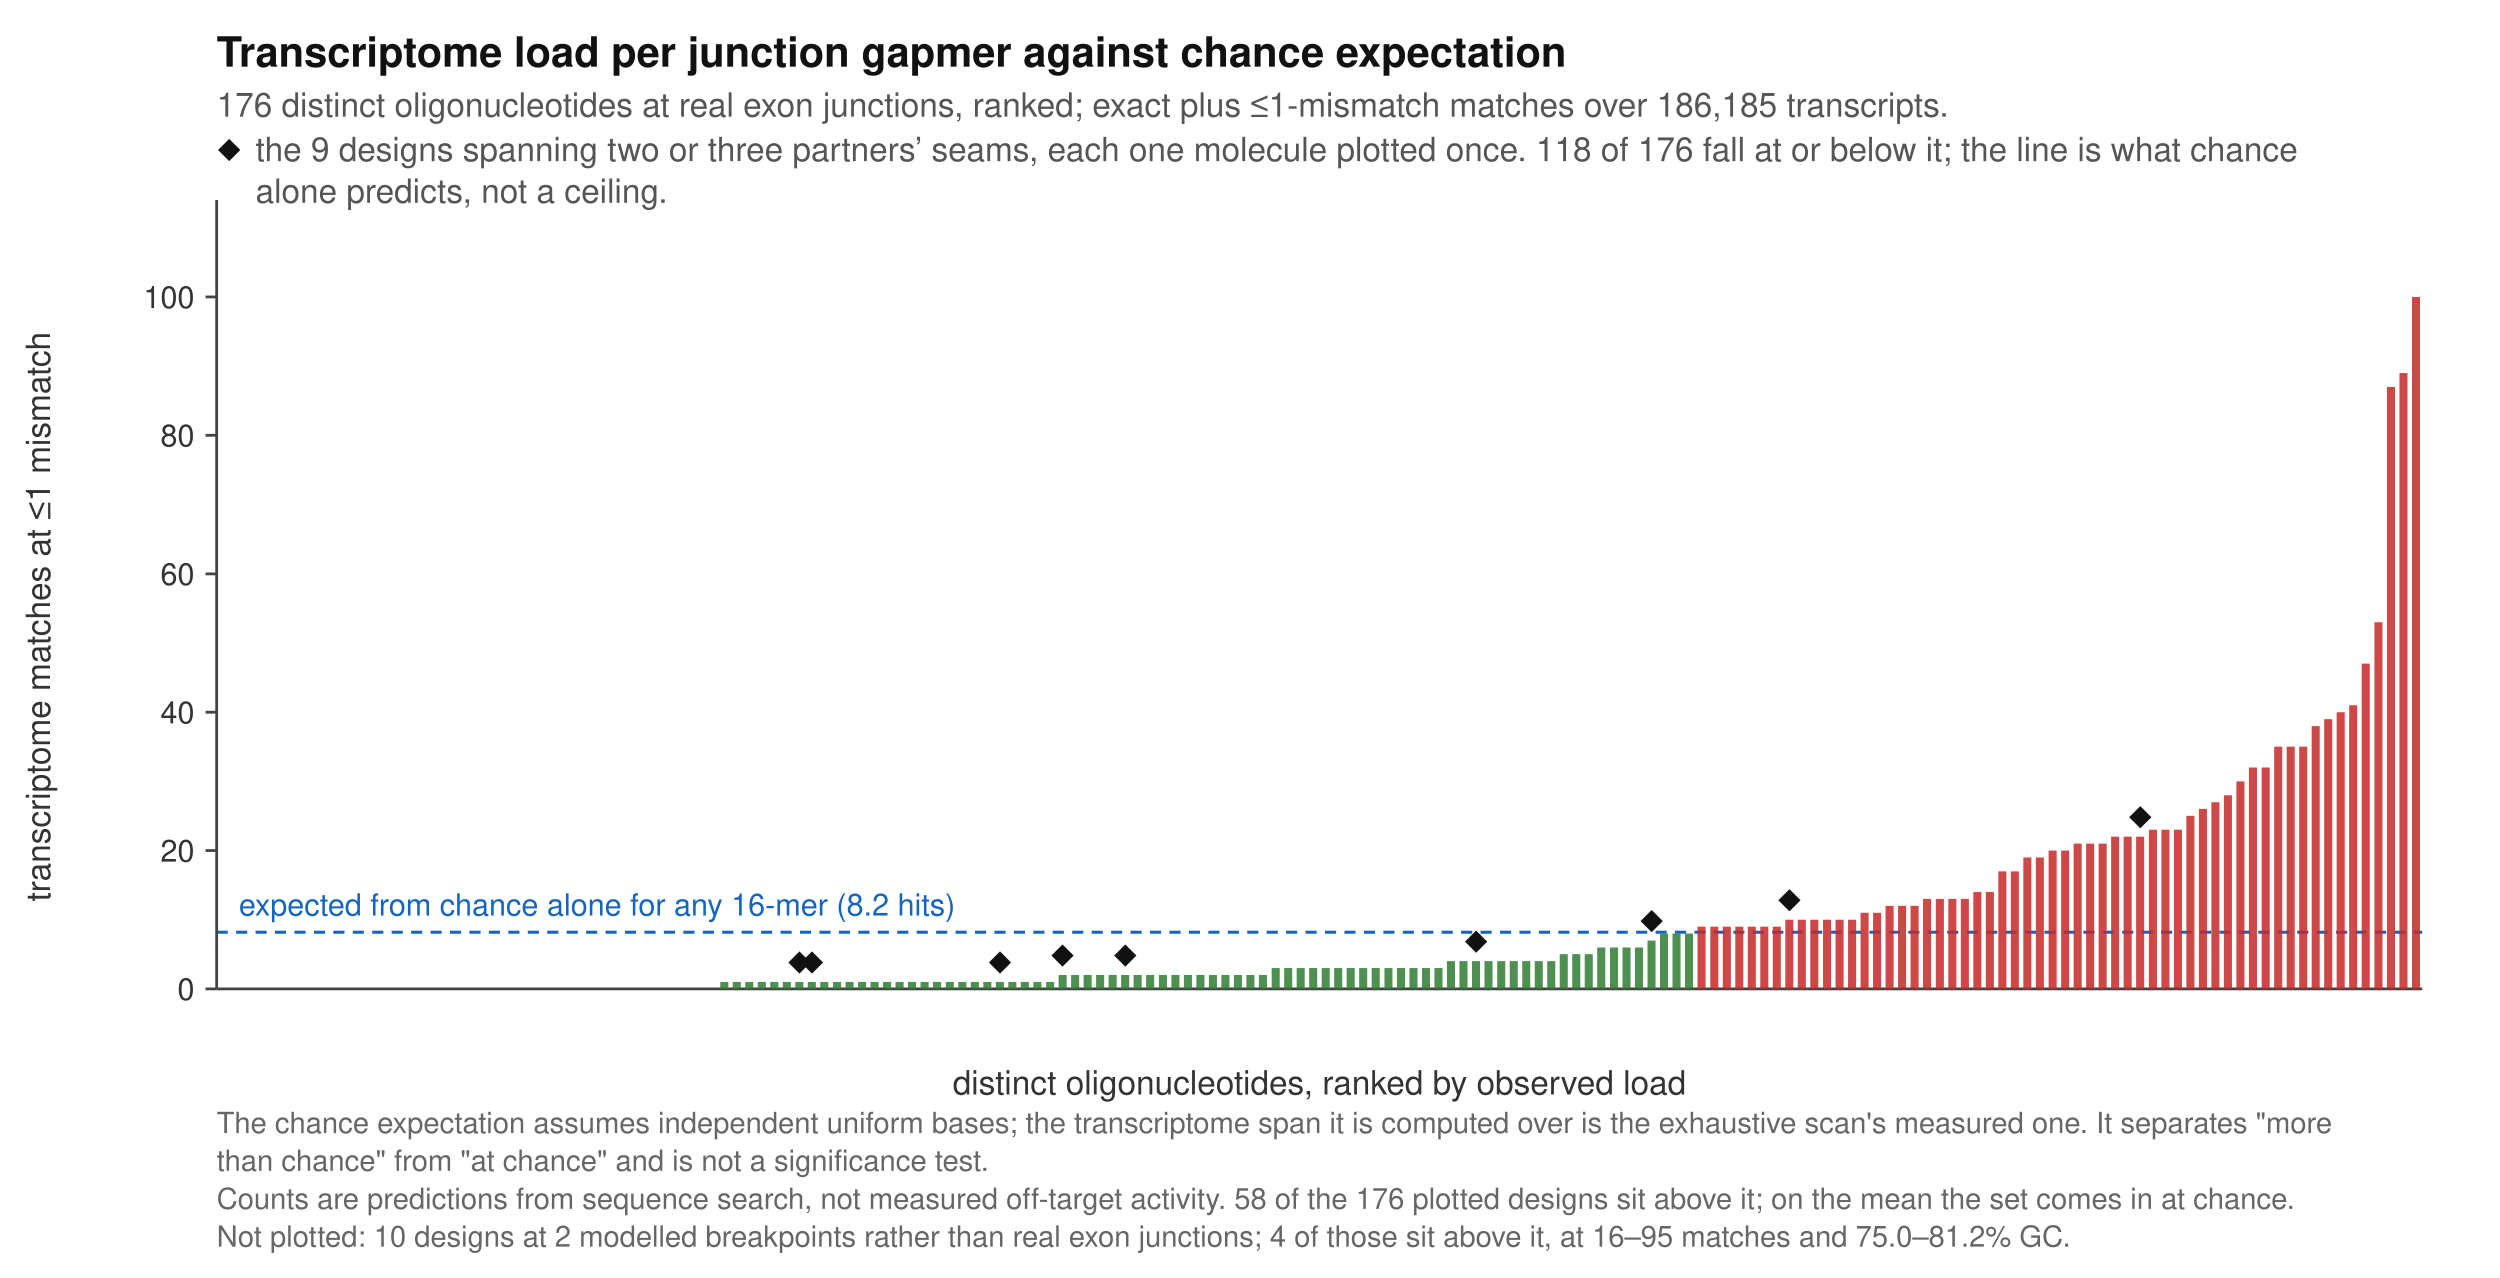
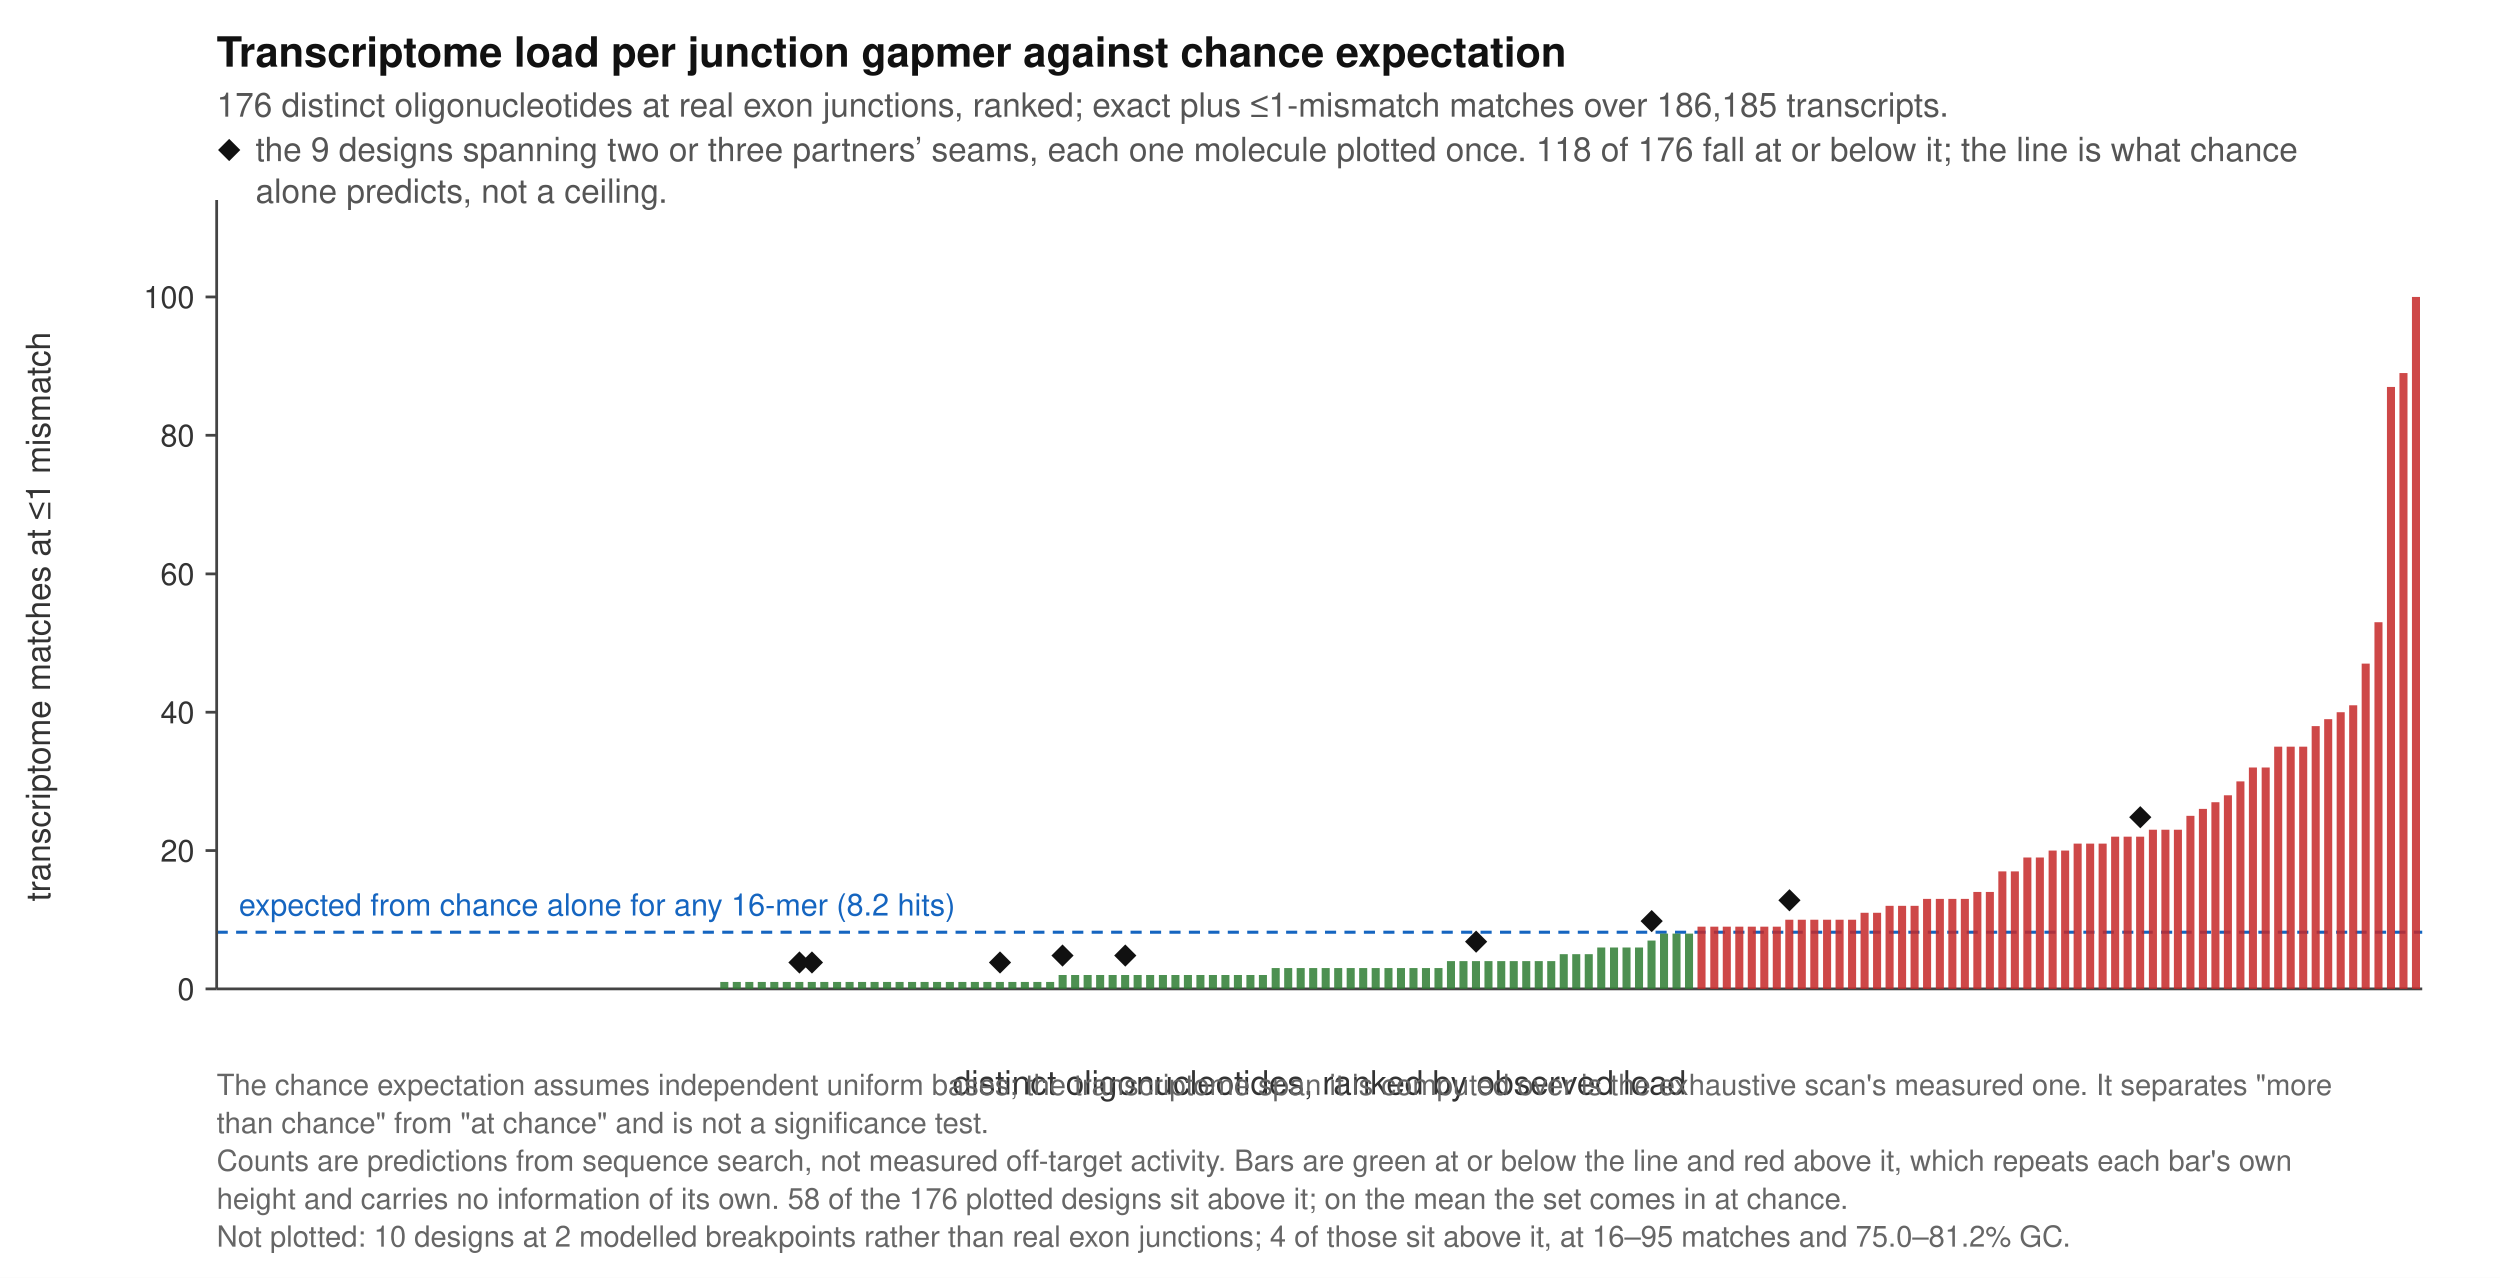
<svg xmlns="http://www.w3.org/2000/svg" width="900" height="460" viewBox="0 0 900 460" font-family="Helvetica,Arial,sans-serif">
  <rect width="900" height="460" fill="#ffffff" />
  <line x1="78" y1="335.6" x2="872" y2="335.6" stroke="#1565c0" stroke-width="1.1" stroke-dasharray="4 3" />
  <text x="86" y="329.6" font-size="11" fill="#1565c0">expected from chance alone for any 16-mer (8.2 hits)</text>
  <line x1="78" y1="356" x2="872" y2="356" stroke="#444" stroke-width="1" />
  <line x1="78" y1="72" x2="78" y2="356" stroke="#444" stroke-width="1" />
  <line x1="74" y1="356.0" x2="78" y2="356.0" stroke="#444" />
  <text x="70" y="360.0" font-size="11" fill="#333" text-anchor="end">0</text>
  <line x1="74" y1="306.2" x2="78" y2="306.2" stroke="#444" />
  <text x="70" y="310.2" font-size="11" fill="#333" text-anchor="end">20</text>
  <line x1="74" y1="256.4" x2="78" y2="256.4" stroke="#444" />
  <text x="70" y="260.4" font-size="11" fill="#333" text-anchor="end">40</text>
  <line x1="74" y1="206.6" x2="78" y2="206.6" stroke="#444" />
  <text x="70" y="210.6" font-size="11" fill="#333" text-anchor="end">60</text>
  <line x1="74" y1="156.7" x2="78" y2="156.7" stroke="#444" />
  <text x="70" y="160.7" font-size="11" fill="#333" text-anchor="end">80</text>
  <line x1="74" y1="106.9" x2="78" y2="106.9" stroke="#444" />
  <text x="70" y="110.9" font-size="11" fill="#333" text-anchor="end">100</text>
  <rect x="78.8" y="356.0" width="2.9" height="0.0" fill="#2e7d32" opacity="0.85" />
  <rect x="83.3" y="356.0" width="2.9" height="0.0" fill="#2e7d32" opacity="0.85" />
  <rect x="87.8" y="356.0" width="2.9" height="0.0" fill="#2e7d32" opacity="0.85" />
  <rect x="92.3" y="356.0" width="2.9" height="0.0" fill="#2e7d32" opacity="0.85" />
  <rect x="96.8" y="356.0" width="2.9" height="0.0" fill="#2e7d32" opacity="0.85" />
  <rect x="101.4" y="356.0" width="2.9" height="0.0" fill="#2e7d32" opacity="0.85" />
  <rect x="105.9" y="356.0" width="2.9" height="0.0" fill="#2e7d32" opacity="0.85" />
  <rect x="110.4" y="356.0" width="2.9" height="0.0" fill="#2e7d32" opacity="0.85" />
  <rect x="114.9" y="356.0" width="2.9" height="0.0" fill="#2e7d32" opacity="0.85" />
  <rect x="119.4" y="356.0" width="2.9" height="0.0" fill="#2e7d32" opacity="0.85" />
  <rect x="123.9" y="356.0" width="2.9" height="0.0" fill="#2e7d32" opacity="0.85" />
  <rect x="128.4" y="356.0" width="2.9" height="0.0" fill="#2e7d32" opacity="0.85" />
  <rect x="132.9" y="356.0" width="2.9" height="0.0" fill="#2e7d32" opacity="0.85" />
  <rect x="137.4" y="356.0" width="2.9" height="0.0" fill="#2e7d32" opacity="0.85" />
  <rect x="142.0" y="356.0" width="2.9" height="0.0" fill="#2e7d32" opacity="0.85" />
  <rect x="146.5" y="356.0" width="2.9" height="0.0" fill="#2e7d32" opacity="0.85" />
  <rect x="151.0" y="356.0" width="2.9" height="0.0" fill="#2e7d32" opacity="0.85" />
  <rect x="155.5" y="356.0" width="2.9" height="0.0" fill="#2e7d32" opacity="0.85" />
  <rect x="160.0" y="356.0" width="2.9" height="0.0" fill="#2e7d32" opacity="0.85" />
  <rect x="164.5" y="356.0" width="2.9" height="0.0" fill="#2e7d32" opacity="0.85" />
  <rect x="169.0" y="356.0" width="2.9" height="0.0" fill="#2e7d32" opacity="0.85" />
  <rect x="173.5" y="356.0" width="2.9" height="0.0" fill="#2e7d32" opacity="0.85" />
  <rect x="178.0" y="356.0" width="2.9" height="0.0" fill="#2e7d32" opacity="0.85" />
  <rect x="182.6" y="356.0" width="2.9" height="0.0" fill="#2e7d32" opacity="0.85" />
  <rect x="187.1" y="356.0" width="2.9" height="0.0" fill="#2e7d32" opacity="0.85" />
  <rect x="191.6" y="356.0" width="2.9" height="0.0" fill="#2e7d32" opacity="0.85" />
  <rect x="196.1" y="356.0" width="2.9" height="0.0" fill="#2e7d32" opacity="0.85" />
  <rect x="200.6" y="356.0" width="2.9" height="0.0" fill="#2e7d32" opacity="0.85" />
  <rect x="205.1" y="356.0" width="2.9" height="0.0" fill="#2e7d32" opacity="0.85" />
  <rect x="209.6" y="356.0" width="2.9" height="0.0" fill="#2e7d32" opacity="0.85" />
  <rect x="214.1" y="356.0" width="2.9" height="0.0" fill="#2e7d32" opacity="0.85" />
  <rect x="218.7" y="356.0" width="2.9" height="0.0" fill="#2e7d32" opacity="0.85" />
  <rect x="223.2" y="356.0" width="2.9" height="0.0" fill="#2e7d32" opacity="0.85" />
  <rect x="227.7" y="356.0" width="2.9" height="0.0" fill="#2e7d32" opacity="0.85" />
  <rect x="232.2" y="356.0" width="2.9" height="0.0" fill="#2e7d32" opacity="0.85" />
  <rect x="236.7" y="356.0" width="2.9" height="0.0" fill="#2e7d32" opacity="0.85" />
  <rect x="241.2" y="356.0" width="2.9" height="0.0" fill="#2e7d32" opacity="0.85" />
  <rect x="245.7" y="356.0" width="2.9" height="0.0" fill="#2e7d32" opacity="0.85" />
  <rect x="250.2" y="356.0" width="2.9" height="0.0" fill="#2e7d32" opacity="0.85" />
  <rect x="254.7" y="356.0" width="2.9" height="0.0" fill="#2e7d32" opacity="0.85" />
  <rect x="259.3" y="353.5" width="2.9" height="2.5" fill="#2e7d32" opacity="0.85" />
  <rect x="263.8" y="353.5" width="2.9" height="2.5" fill="#2e7d32" opacity="0.85" />
  <rect x="268.3" y="353.5" width="2.9" height="2.5" fill="#2e7d32" opacity="0.85" />
  <rect x="272.8" y="353.5" width="2.9" height="2.5" fill="#2e7d32" opacity="0.85" />
  <rect x="277.3" y="353.5" width="2.9" height="2.5" fill="#2e7d32" opacity="0.85" />
  <rect x="281.8" y="353.5" width="2.9" height="2.5" fill="#2e7d32" opacity="0.85" />
  <rect x="286.3" y="353.5" width="2.9" height="2.5" fill="#2e7d32" opacity="0.85" />
  <polygon points="287.8,342.5 291.8,346.5 287.8,350.5 283.8,346.5" fill="#111" />
  <rect x="290.8" y="353.5" width="2.9" height="2.5" fill="#2e7d32" opacity="0.85" />
  <polygon points="292.3,342.5 296.3,346.5 292.3,350.5 288.3,346.5" fill="#111" />
  <rect x="295.3" y="353.5" width="2.9" height="2.5" fill="#2e7d32" opacity="0.85" />
  <rect x="299.9" y="353.5" width="2.9" height="2.5" fill="#2e7d32" opacity="0.85" />
  <rect x="304.4" y="353.5" width="2.9" height="2.5" fill="#2e7d32" opacity="0.85" />
  <rect x="308.9" y="353.5" width="2.9" height="2.5" fill="#2e7d32" opacity="0.85" />
  <rect x="313.4" y="353.5" width="2.9" height="2.5" fill="#2e7d32" opacity="0.85" />
  <rect x="317.9" y="353.5" width="2.9" height="2.5" fill="#2e7d32" opacity="0.85" />
  <rect x="322.4" y="353.5" width="2.9" height="2.5" fill="#2e7d32" opacity="0.85" />
  <rect x="326.9" y="353.5" width="2.9" height="2.5" fill="#2e7d32" opacity="0.85" />
  <rect x="331.4" y="353.5" width="2.9" height="2.5" fill="#2e7d32" opacity="0.85" />
  <rect x="335.9" y="353.5" width="2.9" height="2.5" fill="#2e7d32" opacity="0.85" />
  <rect x="340.5" y="353.5" width="2.9" height="2.5" fill="#2e7d32" opacity="0.85" />
  <rect x="345.0" y="353.5" width="2.9" height="2.5" fill="#2e7d32" opacity="0.85" />
  <rect x="349.5" y="353.5" width="2.9" height="2.5" fill="#2e7d32" opacity="0.85" />
  <rect x="354.0" y="353.5" width="2.9" height="2.5" fill="#2e7d32" opacity="0.85" />
  <rect x="358.5" y="353.5" width="2.9" height="2.5" fill="#2e7d32" opacity="0.85" />
  <polygon points="360.0,342.5 364.0,346.5 360.0,350.5 356.0,346.5" fill="#111" />
  <rect x="363.0" y="353.5" width="2.9" height="2.5" fill="#2e7d32" opacity="0.85" />
  <rect x="367.5" y="353.5" width="2.9" height="2.5" fill="#2e7d32" opacity="0.85" />
  <rect x="372.0" y="353.5" width="2.9" height="2.5" fill="#2e7d32" opacity="0.85" />
  <rect x="376.6" y="353.5" width="2.9" height="2.5" fill="#2e7d32" opacity="0.85" />
  <rect x="381.1" y="351.0" width="2.9" height="5.0" fill="#2e7d32" opacity="0.85" />
  <polygon points="382.5,340.0 386.5,344.0 382.5,348.0 378.5,344.0" fill="#111" />
  <rect x="385.6" y="351.0" width="2.9" height="5.0" fill="#2e7d32" opacity="0.85" />
  <rect x="390.1" y="351.0" width="2.9" height="5.0" fill="#2e7d32" opacity="0.85" />
  <rect x="394.6" y="351.0" width="2.9" height="5.0" fill="#2e7d32" opacity="0.85" />
  <rect x="399.1" y="351.0" width="2.9" height="5.0" fill="#2e7d32" opacity="0.85" />
  <rect x="403.6" y="351.0" width="2.9" height="5.0" fill="#2e7d32" opacity="0.85" />
  <polygon points="405.1,340.0 409.1,344.0 405.1,348.0 401.1,344.0" fill="#111" />
  <rect x="408.1" y="351.0" width="2.9" height="5.0" fill="#2e7d32" opacity="0.85" />
  <rect x="412.6" y="351.0" width="2.9" height="5.0" fill="#2e7d32" opacity="0.85" />
  <rect x="417.2" y="351.0" width="2.9" height="5.0" fill="#2e7d32" opacity="0.85" />
  <rect x="421.7" y="351.0" width="2.9" height="5.0" fill="#2e7d32" opacity="0.85" />
  <rect x="426.2" y="351.0" width="2.9" height="5.0" fill="#2e7d32" opacity="0.85" />
  <rect x="430.7" y="351.0" width="2.9" height="5.0" fill="#2e7d32" opacity="0.85" />
  <rect x="435.2" y="351.0" width="2.9" height="5.0" fill="#2e7d32" opacity="0.85" />
  <rect x="439.7" y="351.0" width="2.9" height="5.0" fill="#2e7d32" opacity="0.85" />
  <rect x="444.2" y="351.0" width="2.9" height="5.0" fill="#2e7d32" opacity="0.85" />
  <rect x="448.7" y="351.0" width="2.9" height="5.0" fill="#2e7d32" opacity="0.85" />
  <rect x="453.2" y="351.0" width="2.9" height="5.0" fill="#2e7d32" opacity="0.85" />
  <rect x="457.8" y="348.5" width="2.9" height="7.5" fill="#2e7d32" opacity="0.85" />
  <rect x="462.3" y="348.5" width="2.9" height="7.5" fill="#2e7d32" opacity="0.85" />
  <rect x="466.8" y="348.5" width="2.9" height="7.5" fill="#2e7d32" opacity="0.85" />
  <rect x="471.3" y="348.5" width="2.9" height="7.5" fill="#2e7d32" opacity="0.85" />
  <rect x="475.8" y="348.5" width="2.9" height="7.5" fill="#2e7d32" opacity="0.85" />
  <rect x="480.3" y="348.5" width="2.9" height="7.5" fill="#2e7d32" opacity="0.85" />
  <rect x="484.8" y="348.5" width="2.9" height="7.5" fill="#2e7d32" opacity="0.85" />
  <rect x="489.3" y="348.5" width="2.9" height="7.5" fill="#2e7d32" opacity="0.85" />
  <rect x="493.8" y="348.5" width="2.9" height="7.5" fill="#2e7d32" opacity="0.85" />
  <rect x="498.4" y="348.5" width="2.9" height="7.5" fill="#2e7d32" opacity="0.85" />
  <rect x="502.9" y="348.5" width="2.9" height="7.5" fill="#2e7d32" opacity="0.85" />
  <rect x="507.4" y="348.5" width="2.9" height="7.5" fill="#2e7d32" opacity="0.85" />
  <rect x="511.9" y="348.5" width="2.9" height="7.5" fill="#2e7d32" opacity="0.85" />
  <rect x="516.4" y="348.5" width="2.9" height="7.5" fill="#2e7d32" opacity="0.85" />
  <rect x="520.9" y="346.0" width="2.9" height="10.0" fill="#2e7d32" opacity="0.85" />
  <rect x="525.4" y="346.0" width="2.9" height="10.0" fill="#2e7d32" opacity="0.85" />
  <rect x="529.9" y="346.0" width="2.9" height="10.0" fill="#2e7d32" opacity="0.85" />
  <polygon points="531.4,335.0 535.4,339.0 531.4,343.0 527.4,339.0" fill="#111" />
  <rect x="534.4" y="346.0" width="2.9" height="10.0" fill="#2e7d32" opacity="0.85" />
  <rect x="539.0" y="346.0" width="2.9" height="10.0" fill="#2e7d32" opacity="0.85" />
  <rect x="543.5" y="346.0" width="2.9" height="10.0" fill="#2e7d32" opacity="0.85" />
  <rect x="548.0" y="346.0" width="2.9" height="10.0" fill="#2e7d32" opacity="0.85" />
  <rect x="552.5" y="346.0" width="2.9" height="10.0" fill="#2e7d32" opacity="0.85" />
  <rect x="557.0" y="346.0" width="2.9" height="10.0" fill="#2e7d32" opacity="0.85" />
  <rect x="561.5" y="343.5" width="2.9" height="12.5" fill="#2e7d32" opacity="0.85" />
  <rect x="566.0" y="343.5" width="2.9" height="12.5" fill="#2e7d32" opacity="0.85" />
  <rect x="570.5" y="343.5" width="2.9" height="12.5" fill="#2e7d32" opacity="0.85" />
  <rect x="575.0" y="341.1" width="2.9" height="14.9" fill="#2e7d32" opacity="0.85" />
  <rect x="579.6" y="341.1" width="2.9" height="14.9" fill="#2e7d32" opacity="0.85" />
  <rect x="584.1" y="341.1" width="2.9" height="14.9" fill="#2e7d32" opacity="0.85" />
  <rect x="588.6" y="341.1" width="2.9" height="14.9" fill="#2e7d32" opacity="0.85" />
  <rect x="593.1" y="338.6" width="2.9" height="17.4" fill="#2e7d32" opacity="0.85" />
  <polygon points="594.6,327.6 598.6,331.6 594.6,335.6 590.6,331.6" fill="#111" />
  <rect x="597.6" y="336.1" width="2.9" height="19.9" fill="#2e7d32" opacity="0.85" />
  <rect x="602.1" y="336.1" width="2.9" height="19.9" fill="#2e7d32" opacity="0.85" />
  <rect x="606.6" y="336.1" width="2.9" height="19.9" fill="#2e7d32" opacity="0.85" />
  <rect x="611.1" y="333.6" width="2.9" height="22.4" fill="#c62828" opacity="0.85" />
  <rect x="615.7" y="333.6" width="2.9" height="22.4" fill="#c62828" opacity="0.85" />
  <rect x="620.2" y="333.6" width="2.9" height="22.4" fill="#c62828" opacity="0.85" />
  <rect x="624.7" y="333.6" width="2.9" height="22.4" fill="#c62828" opacity="0.85" />
  <rect x="629.2" y="333.6" width="2.9" height="22.4" fill="#c62828" opacity="0.85" />
  <rect x="633.7" y="333.6" width="2.9" height="22.4" fill="#c62828" opacity="0.85" />
  <rect x="638.2" y="333.6" width="2.9" height="22.4" fill="#c62828" opacity="0.85" />
  <rect x="642.7" y="331.1" width="2.9" height="24.9" fill="#c62828" opacity="0.85" />
  <polygon points="644.2,320.1 648.2,324.1 644.2,328.1 640.2,324.1" fill="#111" />
  <rect x="647.2" y="331.1" width="2.9" height="24.9" fill="#c62828" opacity="0.85" />
  <rect x="651.7" y="331.1" width="2.9" height="24.9" fill="#c62828" opacity="0.85" />
  <rect x="656.3" y="331.1" width="2.9" height="24.9" fill="#c62828" opacity="0.85" />
  <rect x="660.8" y="331.1" width="2.9" height="24.9" fill="#c62828" opacity="0.85" />
  <rect x="665.3" y="331.1" width="2.9" height="24.9" fill="#c62828" opacity="0.85" />
  <rect x="669.8" y="328.6" width="2.9" height="27.4" fill="#c62828" opacity="0.85" />
  <rect x="674.3" y="328.6" width="2.9" height="27.4" fill="#c62828" opacity="0.85" />
  <rect x="678.8" y="326.1" width="2.9" height="29.9" fill="#c62828" opacity="0.85" />
  <rect x="683.3" y="326.1" width="2.9" height="29.9" fill="#c62828" opacity="0.85" />
  <rect x="687.8" y="326.1" width="2.9" height="29.9" fill="#c62828" opacity="0.85" />
  <rect x="692.3" y="323.6" width="2.9" height="32.4" fill="#c62828" opacity="0.85" />
  <rect x="696.9" y="323.6" width="2.9" height="32.4" fill="#c62828" opacity="0.85" />
  <rect x="701.4" y="323.6" width="2.9" height="32.4" fill="#c62828" opacity="0.85" />
  <rect x="705.9" y="323.6" width="2.9" height="32.4" fill="#c62828" opacity="0.85" />
  <rect x="710.4" y="321.1" width="2.9" height="34.9" fill="#c62828" opacity="0.85" />
  <rect x="714.9" y="321.1" width="2.9" height="34.9" fill="#c62828" opacity="0.85" />
  <rect x="719.4" y="313.7" width="2.9" height="42.3" fill="#c62828" opacity="0.85" />
  <rect x="723.9" y="313.7" width="2.9" height="42.3" fill="#c62828" opacity="0.85" />
  <rect x="728.4" y="308.7" width="2.9" height="47.3" fill="#c62828" opacity="0.85" />
  <rect x="732.9" y="308.7" width="2.9" height="47.3" fill="#c62828" opacity="0.85" />
  <rect x="737.5" y="306.2" width="2.9" height="49.8" fill="#c62828" opacity="0.85" />
  <rect x="742.0" y="306.2" width="2.9" height="49.8" fill="#c62828" opacity="0.85" />
  <rect x="746.5" y="303.7" width="2.9" height="52.3" fill="#c62828" opacity="0.85" />
  <rect x="751.0" y="303.7" width="2.9" height="52.3" fill="#c62828" opacity="0.85" />
  <rect x="755.5" y="303.7" width="2.9" height="52.3" fill="#c62828" opacity="0.85" />
  <rect x="760.0" y="301.2" width="2.9" height="54.8" fill="#c62828" opacity="0.85" />
  <rect x="764.5" y="301.2" width="2.9" height="54.8" fill="#c62828" opacity="0.85" />
  <rect x="769.0" y="301.2" width="2.9" height="54.8" fill="#c62828" opacity="0.85" />
  <polygon points="770.5,290.2 774.5,294.2 770.5,298.2 766.5,294.2" fill="#111" />
  <rect x="773.6" y="298.7" width="2.9" height="57.3" fill="#c62828" opacity="0.85" />
  <rect x="778.1" y="298.7" width="2.9" height="57.3" fill="#c62828" opacity="0.85" />
  <rect x="782.6" y="298.7" width="2.9" height="57.3" fill="#c62828" opacity="0.85" />
  <rect x="787.1" y="293.7" width="2.9" height="62.3" fill="#c62828" opacity="0.85" />
  <rect x="791.6" y="291.2" width="2.9" height="64.8" fill="#c62828" opacity="0.85" />
  <rect x="796.1" y="288.8" width="2.9" height="67.2" fill="#c62828" opacity="0.85" />
  <rect x="800.6" y="286.3" width="2.9" height="69.7" fill="#c62828" opacity="0.85" />
  <rect x="805.1" y="281.3" width="2.9" height="74.7" fill="#c62828" opacity="0.85" />
  <rect x="809.6" y="276.3" width="2.9" height="79.7" fill="#c62828" opacity="0.85" />
  <rect x="814.2" y="276.3" width="2.9" height="79.7" fill="#c62828" opacity="0.85" />
  <rect x="818.7" y="268.8" width="2.9" height="87.2" fill="#c62828" opacity="0.85" />
  <rect x="823.2" y="268.8" width="2.9" height="87.2" fill="#c62828" opacity="0.85" />
  <rect x="827.7" y="268.8" width="2.9" height="87.2" fill="#c62828" opacity="0.85" />
  <rect x="832.2" y="261.4" width="2.9" height="94.6" fill="#c62828" opacity="0.85" />
  <rect x="836.7" y="258.9" width="2.9" height="97.1" fill="#c62828" opacity="0.85" />
  <rect x="841.2" y="256.4" width="2.9" height="99.6" fill="#c62828" opacity="0.85" />
  <rect x="845.7" y="253.9" width="2.9" height="102.1" fill="#c62828" opacity="0.85" />
  <rect x="850.2" y="238.9" width="2.9" height="117.1" fill="#c62828" opacity="0.85" />
  <rect x="854.8" y="224.0" width="2.9" height="132.0" fill="#c62828" opacity="0.85" />
  <rect x="859.3" y="139.3" width="2.9" height="216.7" fill="#c62828" opacity="0.85" />
  <rect x="863.8" y="134.3" width="2.9" height="221.7" fill="#c62828" opacity="0.85" />
  <rect x="868.3" y="106.9" width="2.9" height="249.1" fill="#c62828" opacity="0.85" />
  <text x="78" y="24" font-size="15" fill="#111" font-weight="600">Transcriptome load per junction gapmer against chance expectation</text>
  <text x="78" y="42" font-size="12" fill="#555">176 distinct oligonucleotides at real exon junctions, ranked; exact plus ≤1-mismatch matches over 186,185 transcripts.</text>
  <polygon points="82.5,50 86.5,54 82.5,58 78.5,54" fill="#111" />
  <text x="92" y="58" font-size="12" fill="#555">the 9 designs spanning two or three partners’ seams, each one molecule plotted once. 118 of 176 fall at or below it; the line is what chance</text>
  <text x="92" y="73" font-size="12" fill="#555">alone predicts, not a ceiling.</text>
  <text x="475" y="394" font-size="12" fill="#333" text-anchor="middle">distinct oligonucleotides, ranked by observed load</text>
  <text x="18" y="222" font-size="12" fill="#333" text-anchor="middle" transform="rotate(-90 18 222)">transcriptome matches at ≤1 mismatch</text>
-   <text x="78" y="407.9" font-size="10.5" fill="#666">The chance expectation assumes independent uniform bases; the transcriptome span it is computed over is the exhaustive scan's measured one. It separates "more</text>
-   <text x="78" y="421.5" font-size="10.5" fill="#666">than chance" from "at chance" and is not a significance test.</text>
-   <text x="78" y="435.2" font-size="10.5" fill="#666">Counts are predictions from sequence search, not measured off-target activity. 58 of the 176 plotted designs sit above it; on the mean the set comes in at chance.</text>
+   <text x="78" y="394.2" font-size="10.5" fill="#666">The chance expectation assumes independent uniform bases; the transcriptome span it is computed over is the exhaustive scan's measured one. It separates "more</text>
+   <text x="78" y="407.9" font-size="10.5" fill="#666">than chance" from "at chance" and is not a significance test.</text>
+   <text x="78" y="421.5" font-size="10.5" fill="#666">Counts are predictions from sequence search, not measured off-target activity. Bars are green at or below the line and red above it, which repeats each bar's own</text>
+   <text x="78" y="435.2" font-size="10.5" fill="#666">height and carries no information of its own. 58 of the 176 plotted designs sit above it; on the mean the set comes in at chance.</text>
  <text x="78" y="448.8" font-size="10.5" fill="#666">Not plotted: 10 designs at 2 modelled breakpoints rather than real exon junctions; 4 of those sit above it, at 16–95 matches and 75.0–81.2% GC.</text>
</svg>
